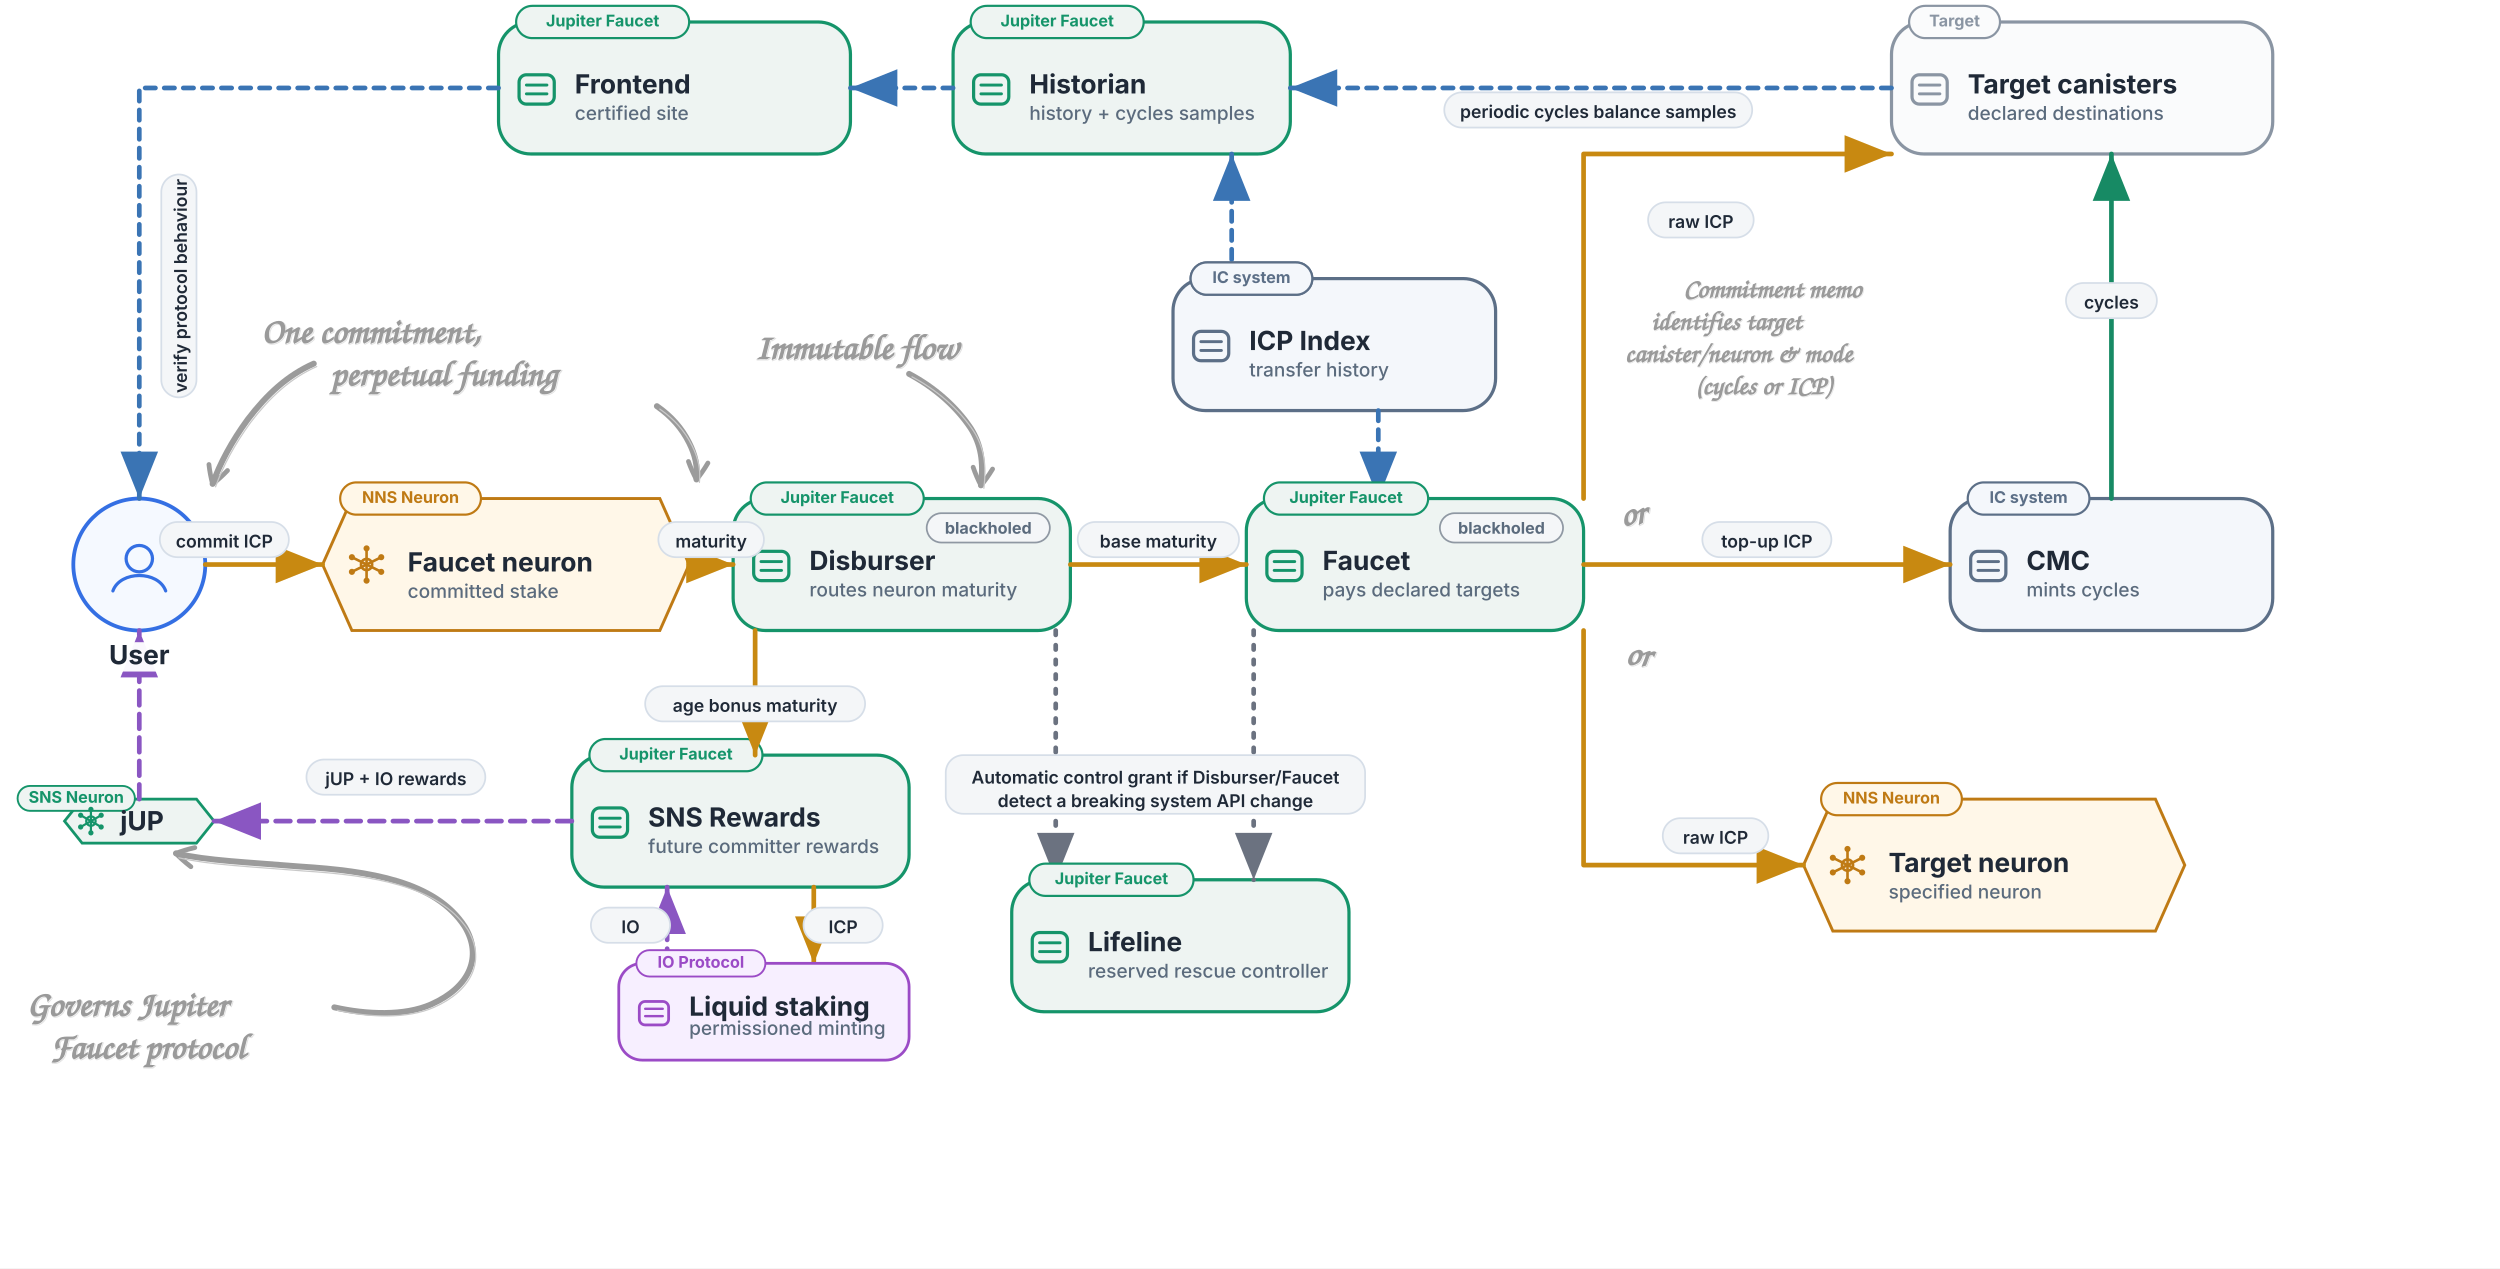
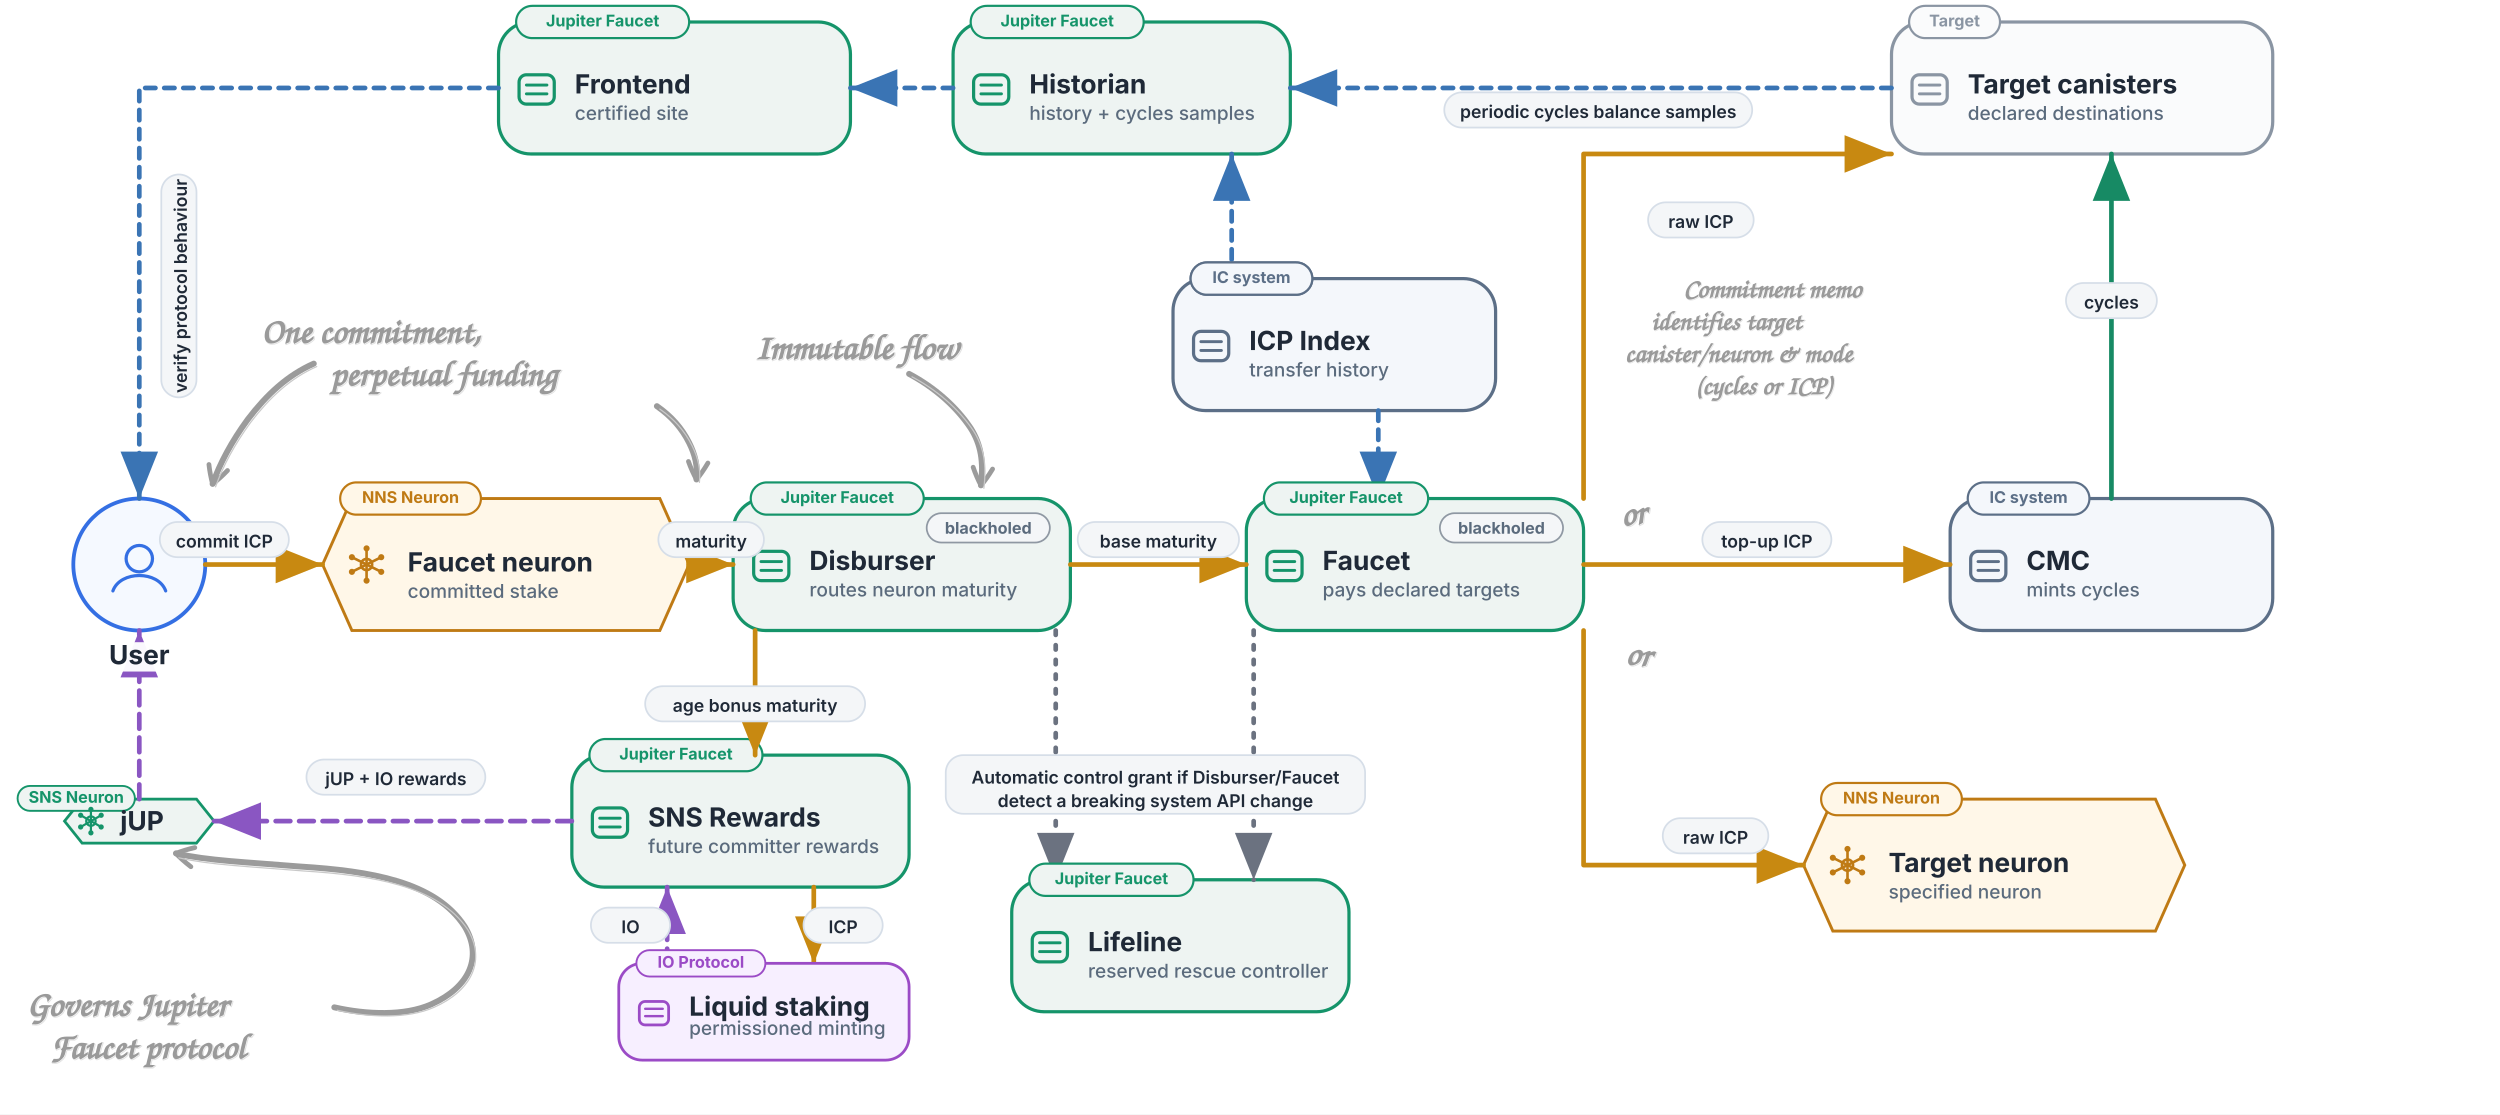
- <svg xmlns="http://www.w3.org/2000/svg" width="1705" height="865" viewBox="0 55 1705 865">
+ <svg xmlns="http://www.w3.org/2000/svg" width="1705" height="760" viewBox="0 55 1705 760">
  <defs>
    <style>
.title{fill:#1f2937;font:700 34px Inter,ui-sans-serif,system-ui,-apple-system,BlinkMacSystemFont,"Segoe UI",sans-serif}.subtitle{fill:#5b6b7d;font:500 16px Inter,ui-sans-serif,system-ui,-apple-system,BlinkMacSystemFont,"Segoe UI",sans-serif}.lbl{fill:#1f2937;font:700 18px Inter,ui-sans-serif,system-ui,-apple-system,BlinkMacSystemFont,"Segoe UI",sans-serif}.sub{fill:#5b6b7d;font:500 13px Inter,ui-sans-serif,system-ui,-apple-system,BlinkMacSystemFont,"Segoe UI",sans-serif}.tag{font:700 11px Inter,ui-sans-serif,system-ui,-apple-system,BlinkMacSystemFont,"Segoe UI",sans-serif}.legend{fill:#1f2937;font:600 12px Inter,ui-sans-serif,system-ui,-apple-system,BlinkMacSystemFont,"Segoe UI",sans-serif}.edgeLabel{fill:#1f2937;font:600 12px Inter,ui-sans-serif,system-ui,-apple-system,BlinkMacSystemFont,"Segoe UI",sans-serif}
</style>
    <marker id="arrow-icp" markerHeight="10" markerWidth="10" markerUnits="strokeWidth" orient="auto" refX="10" refY="4">
      <path d="M0,0 L10,4 L0,8 z" fill="#c88911" />
    </marker>
    <marker id="arrow-cycles" markerHeight="10" markerWidth="10" markerUnits="strokeWidth" orient="auto" refX="10" refY="4">
      <path d="M0,0 L10,4 L0,8 z" fill="#178a64" />
    </marker>
    <marker id="arrow-data" markerHeight="10" markerWidth="10" markerUnits="strokeWidth" orient="auto" refX="10" refY="4">
      <path d="M0,0 L10,4 L0,8 z" fill="#3a74b4" />
    </marker>
    <marker id="arrow-control" markerHeight="10" markerWidth="10" markerUnits="strokeWidth" orient="auto" refX="10" refY="4">
      <path d="M0,0 L10,4 L0,8 z" fill="#6b7280" />
    </marker>
    <marker id="arrow-jup" markerHeight="10" markerWidth="10" markerUnits="strokeWidth" orient="auto" refX="10" refY="4">
      <path d="M0,0 L10,4 L0,8 z" fill="#8a56c2" />
    </marker>
    <marker id="arrow-io" markerHeight="10" markerWidth="10" markerUnits="strokeWidth" orient="auto" refX="10" refY="4">
      <path d="M0,0 L10,4 L0,8 z" fill="#b44bd1" />
    </marker>
    <marker id="arrow-handwritten" markerWidth="18" markerHeight="18" markerUnits="userSpaceOnUse" orient="auto" refX="14" refY="9">
      <path d="M 2 2.5 C 6.5 4.5, 11.5 7.2, 14 9 C 11.1 11.1, 6.2 14.0, 2.4 15.8" fill="none" stroke="#9b9b9b" stroke-width="3.25" stroke-linecap="round" stroke-linejoin="round" />
    </marker>
  </defs>
-   <rect fill="#fff" width="1705" height="865" x="0" y="55" />
+   <rect fill="#fff" width="1705" height="760" x="0" y="55" />
  <g>
    <circle cx="95" cy="440" fill="#f5f9ff" r="45" stroke="#346fe3" stroke-width="2.6" />
    <circle cx="95" cy="436" fill="none" r="9" stroke="#346fe3" stroke-width="2.2" />
    <path d="M 77,458 C 82,444 108,444 113,458" fill="none" stroke="#346fe3" stroke-linecap="round" stroke-width="2.2" />
  </g>
  <g>
    <rect fill="#eef4f2" height="90" rx="22" ry="22" stroke="#15946a" stroke-width="2.2" width="240" x="340" y="70" />
    <rect fill="#eef4f2" height="22" rx="11" ry="11" stroke="#15946a" stroke-width="1.5" width="118" x="352" y="59" />
    <text class="tag" fill="#15946a" text-anchor="middle" x="411.0" y="73">Jupiter Faucet</text>
    <rect fill="none" height="20" rx="5" ry="5" stroke="#15946a" stroke-width="2.2" width="24" x="354" y="106" />
    <line stroke="#15946a" stroke-linecap="round" stroke-width="2" x1="359" x2="373" y1="113" y2="113" />
    <line stroke="#15946a" stroke-linecap="round" stroke-width="2" x1="359" x2="373" y1="119" y2="119" />
    <text class="lbl" dominant-baseline="middle" x="392" y="112">Frontend</text>
    <text class="sub" dominant-baseline="middle" x="392" y="132">certified site</text>
  </g>
  <g>
    <rect fill="#eef4f2" height="90" rx="22" ry="22" stroke="#15946a" stroke-width="2.2" width="230" x="650" y="70" />
    <rect fill="#eef4f2" height="22" rx="11" ry="11" stroke="#15946a" stroke-width="1.5" width="118" x="662" y="59" />
    <text class="tag" fill="#15946a" text-anchor="middle" x="721.0" y="73">Jupiter Faucet</text>
    <rect fill="none" height="20" rx="5" ry="5" stroke="#15946a" stroke-width="2.2" width="24" x="664" y="106" />
    <line stroke="#15946a" stroke-linecap="round" stroke-width="2" x1="669" x2="683" y1="113" y2="113" />
    <line stroke="#15946a" stroke-linecap="round" stroke-width="2" x1="669" x2="683" y1="119" y2="119" />
    <text class="lbl" dominant-baseline="middle" x="702" y="112">Historian</text>
    <text class="sub" dominant-baseline="middle" x="702" y="132">history + cycles samples</text>
  </g>
  <g>
    <rect fill="#fafbfc" height="90" rx="22" ry="22" stroke="#8a95a3" stroke-width="2.2" width="260" x="1290" y="70" />
    <rect fill="#fafbfc" height="22" rx="11" ry="11" stroke="#8a95a3" stroke-width="1.5" width="62" x="1302" y="59" />
    <text class="tag" fill="#8a95a3" text-anchor="middle" x="1333.0" y="73">Target</text>
    <rect fill="none" height="20" rx="5" ry="5" stroke="#8a95a3" stroke-width="2.2" width="24" x="1304" y="106" />
    <line stroke="#8a95a3" stroke-linecap="round" stroke-width="2" x1="1309" x2="1323" y1="113" y2="113" />
    <line stroke="#8a95a3" stroke-linecap="round" stroke-width="2" x1="1309" x2="1323" y1="119" y2="119" />
    <text class="lbl" dominant-baseline="middle" x="1342" y="112">Target canisters</text>
    <text class="sub" dominant-baseline="middle" x="1342" y="132">declared destinations</text>
  </g>
  <g>
    <rect fill="#f4f7fb" height="90" rx="22" ry="22" stroke="#5c6f87" stroke-width="2.2" width="220" x="800" y="245" />
    <rect fill="#f4f7fb" height="22" rx="11" ry="11" stroke="#5c6f87" stroke-width="1.5" width="83" x="812" y="234" />
    <text class="tag" fill="#5c6f87" text-anchor="middle" x="853.5" y="248">IC system</text>
    <rect fill="none" height="20" rx="5" ry="5" stroke="#5c6f87" stroke-width="2.2" width="24" x="814" y="281" />
    <line stroke="#5c6f87" stroke-linecap="round" stroke-width="2" x1="819" x2="833" y1="288" y2="288" />
    <line stroke="#5c6f87" stroke-linecap="round" stroke-width="2" x1="819" x2="833" y1="294" y2="294" />
    <text class="lbl" dominant-baseline="middle" x="852" y="287">ICP Index</text>
    <text class="sub" dominant-baseline="middle" x="852" y="307">transfer history</text>
  </g>
  <g>
    <polygon fill="#fff7e8" points="240,395 450,395 470,440.0 450,485 240,485 220,440.0" stroke="#bf7a14" stroke-width="2.0" />
    <rect fill="#fff7e8" height="22" rx="11" ry="11" stroke="#bf7a14" stroke-width="1.5" width="96" x="232" y="384" />
    <text class="tag" fill="#bf7a14" text-anchor="middle" x="280" y="398">NNS Neuron</text>
    <line stroke="#bf7a14" stroke-linecap="round" stroke-width="1.8" x1="250" x2="250" y1="440.0" y2="429.0" />
    <circle cx="250" cy="429.0" fill="#bf7a14" r="2.1" />
    <line stroke="#bf7a14" stroke-linecap="round" stroke-width="1.8" x1="250" x2="260" y1="440.0" y2="435.0" />
    <circle cx="260" cy="435.0" fill="#bf7a14" r="2.1" />
    <line stroke="#bf7a14" stroke-linecap="round" stroke-width="1.8" x1="250" x2="260" y1="440.0" y2="445.0" />
    <circle cx="260" cy="445.0" fill="#bf7a14" r="2.1" />
    <line stroke="#bf7a14" stroke-linecap="round" stroke-width="1.8" x1="250" x2="250" y1="440.0" y2="451.0" />
    <circle cx="250" cy="451.0" fill="#bf7a14" r="2.1" />
    <line stroke="#bf7a14" stroke-linecap="round" stroke-width="1.8" x1="250" x2="240" y1="440.0" y2="445.0" />
    <circle cx="240" cy="445.0" fill="#bf7a14" r="2.1" />
    <line stroke="#bf7a14" stroke-linecap="round" stroke-width="1.8" x1="250" x2="240" y1="440.0" y2="435.0" />
    <circle cx="240" cy="435.0" fill="#bf7a14" r="2.1" />
    <circle cx="250" cy="440.0" fill="none" r="3.8" stroke="#bf7a14" stroke-width="1.8" />
    <text class="lbl" dominant-baseline="middle" x="278" y="438.0">Faucet neuron</text>
    <text class="sub" dominant-baseline="middle" x="278" y="458.0">committed stake</text>
  </g>
  <g>
    <rect fill="#eef4f2" height="90" rx="22" ry="22" stroke="#15946a" stroke-width="2.2" width="230" x="500" y="395" />
    <rect fill="#eef4f2" height="22" rx="11" ry="11" stroke="#15946a" stroke-width="1.5" width="118" x="512" y="384" />
    <text class="tag" fill="#15946a" text-anchor="middle" x="571.0" y="398">Jupiter Faucet</text>
    <g>
      <rect fill="#f4f6f8" height="20" rx="10" ry="10" stroke="#8f98a3" stroke-width="1.2" width="84" x="632" y="405" />
      <text class="tag" fill="#5b6b7d" text-anchor="middle" x="674" y="419">blackholed</text>
    </g>
    <rect fill="none" height="20" rx="5" ry="5" stroke="#15946a" stroke-width="2.2" width="24" x="514" y="431" />
    <line stroke="#15946a" stroke-linecap="round" stroke-width="2" x1="519" x2="533" y1="438" y2="438" />
    <line stroke="#15946a" stroke-linecap="round" stroke-width="2" x1="519" x2="533" y1="444" y2="444" />
    <text class="lbl" dominant-baseline="middle" x="552" y="437">Disburser</text>
    <text class="sub" dominant-baseline="middle" x="552" y="457">routes neuron maturity</text>
  </g>
  <g>
    <rect fill="#eef4f2" height="90" rx="22" ry="22" stroke="#15946a" stroke-width="2.2" width="230" x="850" y="395" />
    <g>
      <rect fill="#f4f6f8" height="20" rx="10" ry="10" stroke="#8f98a3" stroke-width="1.2" width="84" x="982" y="405" />
      <text class="tag" fill="#5b6b7d" text-anchor="middle" x="1024" y="419">blackholed</text>
    </g>
    <rect fill="none" height="20" rx="5" ry="5" stroke="#15946a" stroke-width="2.2" width="24" x="864" y="431" />
    <line stroke="#15946a" stroke-linecap="round" stroke-width="2" x1="869" x2="883" y1="438" y2="438" />
    <line stroke="#15946a" stroke-linecap="round" stroke-width="2" x1="869" x2="883" y1="444" y2="444" />
    <text class="lbl" dominant-baseline="middle" x="902" y="437">Faucet</text>
    <text class="sub" dominant-baseline="middle" x="902" y="457">pays declared targets</text>
  </g>
  <g>
    <rect fill="#f4f7fb" height="90" rx="22" ry="22" stroke="#5c6f87" stroke-width="2.2" width="220" x="1330" y="395" />
    <rect fill="#f4f7fb" height="22" rx="11" ry="11" stroke="#5c6f87" stroke-width="1.5" width="83" x="1342" y="384" />
    <text class="tag" fill="#5c6f87" text-anchor="middle" x="1383.5" y="398">IC system</text>
    <rect fill="none" height="20" rx="5" ry="5" stroke="#5c6f87" stroke-width="2.2" width="24" x="1344" y="431" />
    <line stroke="#5c6f87" stroke-linecap="round" stroke-width="2" x1="1349" x2="1363" y1="438" y2="438" />
    <line stroke="#5c6f87" stroke-linecap="round" stroke-width="2" x1="1349" x2="1363" y1="444" y2="444" />
    <text class="lbl" dominant-baseline="middle" x="1382" y="437">CMC</text>
    <text class="sub" dominant-baseline="middle" x="1382" y="457">mints cycles</text>
  </g>
  <g>
    <polygon fill="#fff7e8" points="1250,600 1470,600 1490,645.0 1470,690 1250,690 1230,645.0" stroke="#bf7a14" stroke-width="2.0" />
    <rect fill="#fff7e8" height="22" rx="11" ry="11" stroke="#bf7a14" stroke-width="1.5" width="96" x="1242" y="589" />
    <text class="tag" fill="#bf7a14" text-anchor="middle" x="1290" y="603">NNS Neuron</text>
    <line stroke="#bf7a14" stroke-linecap="round" stroke-width="1.8" x1="1260" x2="1260" y1="645.0" y2="634.0" />
    <circle cx="1260" cy="634.0" fill="#bf7a14" r="2.1" />
    <line stroke="#bf7a14" stroke-linecap="round" stroke-width="1.8" x1="1260" x2="1270" y1="645.0" y2="640.0" />
    <circle cx="1270" cy="640.0" fill="#bf7a14" r="2.1" />
    <line stroke="#bf7a14" stroke-linecap="round" stroke-width="1.8" x1="1260" x2="1270" y1="645.0" y2="650.0" />
    <circle cx="1270" cy="650.0" fill="#bf7a14" r="2.1" />
    <line stroke="#bf7a14" stroke-linecap="round" stroke-width="1.8" x1="1260" x2="1260" y1="645.0" y2="656.0" />
    <circle cx="1260" cy="656.0" fill="#bf7a14" r="2.1" />
    <line stroke="#bf7a14" stroke-linecap="round" stroke-width="1.8" x1="1260" x2="1250" y1="645.0" y2="650.0" />
    <circle cx="1250" cy="650.0" fill="#bf7a14" r="2.1" />
    <line stroke="#bf7a14" stroke-linecap="round" stroke-width="1.8" x1="1260" x2="1250" y1="645.0" y2="640.0" />
    <circle cx="1250" cy="640.0" fill="#bf7a14" r="2.1" />
    <circle cx="1260" cy="645.0" fill="none" r="3.8" stroke="#bf7a14" stroke-width="1.8" />
    <text class="lbl" dominant-baseline="middle" x="1288" y="643.0">Target neuron</text>
    <text class="sub" dominant-baseline="middle" x="1288" y="663.0">specified neuron</text>
  </g>
  <g>
    <polygon fill="#eef4f2" points="56,600 134,600 146,615 134,630 56,630 44,615" stroke="#15946a" stroke-width="1.9" />
    <rect fill="#eef4f2" height="17" rx="8.5" ry="8.5" stroke="#15946a" stroke-width="1.3" width="80" x="12" y="591" />
    <text class="tag" fill="#15946a" text-anchor="middle" x="52" y="602.5">SNS Neuron</text>
    <line stroke="#15946a" stroke-linecap="round" stroke-width="1.5" x1="62" x2="62" y1="615" y2="607" />
    <circle cx="62" cy="607" fill="#15946a" r="1.8" />
    <line stroke="#15946a" stroke-linecap="round" stroke-width="1.5" x1="62" x2="69" y1="615" y2="611" />
    <circle cx="69" cy="611" fill="#15946a" r="1.8" />
    <line stroke="#15946a" stroke-linecap="round" stroke-width="1.5" x1="62" x2="69" y1="615" y2="619" />
    <circle cx="69" cy="619" fill="#15946a" r="1.8" />
    <line stroke="#15946a" stroke-linecap="round" stroke-width="1.5" x1="62" x2="62" y1="615" y2="623" />
    <circle cx="62" cy="623" fill="#15946a" r="1.8" />
    <line stroke="#15946a" stroke-linecap="round" stroke-width="1.5" x1="62" x2="55" y1="615" y2="619" />
    <circle cx="55" cy="619" fill="#15946a" r="1.8" />
    <line stroke="#15946a" stroke-linecap="round" stroke-width="1.5" x1="62" x2="55" y1="615" y2="611" />
    <circle cx="55" cy="611" fill="#15946a" r="1.8" />
    <circle cx="62" cy="615" fill="none" r="3.2" stroke="#15946a" stroke-width="1.5" />
    <text class="lbl" dominant-baseline="middle" font-size="14" x="82" y="614.5">jUP</text>
  </g>
  <g>
    <rect fill="#eef4f2" height="90" rx="22" ry="22" stroke="#15946a" stroke-width="2.2" width="230" x="390" y="570" />
    <rect fill="#eef4f2" height="22" rx="11" ry="11" stroke="#15946a" stroke-width="1.5" width="118" x="402" y="559" />
    <text class="tag" fill="#15946a" text-anchor="middle" x="461.0" y="573">Jupiter Faucet</text>
    <rect fill="none" height="20" rx="5" ry="5" stroke="#15946a" stroke-width="2.2" width="24" x="404" y="606" />
    <line stroke="#15946a" stroke-linecap="round" stroke-width="2" x1="409" x2="423" y1="613" y2="613" />
    <line stroke="#15946a" stroke-linecap="round" stroke-width="2" x1="409" x2="423" y1="619" y2="619" />
    <text class="lbl" dominant-baseline="middle" x="442" y="612">SNS Rewards</text>
    <text class="sub" dominant-baseline="middle" x="442" y="632">future committer rewards</text>
  </g>
  <g>
    <rect fill="#eef4f2" height="90" rx="22" ry="22" stroke="#15946a" stroke-width="2.2" width="230" x="690" y="655" />
    <rect fill="none" height="20" rx="5" ry="5" stroke="#15946a" stroke-width="2.2" width="24" x="704" y="691" />
    <line stroke="#15946a" stroke-linecap="round" stroke-width="2" x1="709" x2="723" y1="698" y2="698" />
    <line stroke="#15946a" stroke-linecap="round" stroke-width="2" x1="709" x2="723" y1="704" y2="704" />
    <text class="lbl" dominant-baseline="middle" x="742" y="697">Lifeline</text>
    <text class="sub" dominant-baseline="middle" x="742" y="717">reserved rescue controller</text>
  </g>
  <path d="M 340,115 L 95,115 L 95,395" fill="none" marker-end="url(#arrow-data)" stroke-dasharray="7 6" stroke="#3a74b4" stroke-linecap="round" stroke-linejoin="round" stroke-width="3.2" />
  <path d="M 650,115 L 580,115" fill="none" marker-end="url(#arrow-data)" stroke-dasharray="7 6" stroke="#3a74b4" stroke-linecap="round" stroke-linejoin="round" stroke-width="3.2" />
  <path d="M 1290,115 L 880,115" fill="none" marker-end="url(#arrow-data)" stroke-dasharray="7 6" stroke="#3a74b4" stroke-linecap="round" stroke-linejoin="round" stroke-width="3.2" />
  <path d="M 840,245 L 840,160" fill="none" marker-end="url(#arrow-data)" stroke-dasharray="7 6" stroke="#3a74b4" stroke-linecap="round" stroke-linejoin="round" stroke-width="3.2" />
  <path d="M 940,335 L 940,395" fill="none" marker-end="url(#arrow-data)" stroke-dasharray="7 6" stroke="#3a74b4" stroke-linecap="round" stroke-linejoin="round" stroke-width="3.2" />
  <path d="M 140,440 L 220,440" fill="none" marker-end="url(#arrow-icp)" stroke="#c88911" stroke-linecap="round" stroke-linejoin="round" stroke-width="3.2" />
  <path d="M 470,440 L 500,440" fill="none" marker-end="url(#arrow-icp)" stroke="#c88911" stroke-linecap="round" stroke-linejoin="round" stroke-width="3.2" />
  <path d="M 730,440 L 850,440" fill="none" marker-end="url(#arrow-icp)" stroke="#c88911" stroke-linecap="round" stroke-linejoin="round" stroke-width="3.2" />
  <path d="M 515,485 L 515,570" fill="none" marker-end="url(#arrow-icp)" stroke="#c88911" stroke-linecap="round" stroke-linejoin="round" stroke-width="3.2" />
  <path d="M 1080,440 L 1330,440" fill="none" marker-end="url(#arrow-icp)" stroke="#c88911" stroke-linecap="round" stroke-linejoin="round" stroke-width="3.2" />
  <path d="M 1080,395 L 1080,160 L 1290,160" fill="none" marker-end="url(#arrow-icp)" stroke="#c88911" stroke-linecap="round" stroke-linejoin="round" stroke-width="3.2" />
  <path d="M 1080,485 L 1080,645 L 1230,645" fill="none" marker-end="url(#arrow-icp)" stroke="#c88911" stroke-linecap="round" stroke-linejoin="round" stroke-width="3.2" />
  <path d="M 1440,395 L 1440,160" fill="none" marker-end="url(#arrow-cycles)" stroke="#178a64" stroke-linecap="round" stroke-linejoin="round" stroke-width="3.2" />
  <path d="M 720,485 L 720,655" fill="none" marker-end="url(#arrow-control)" stroke-dasharray="3 7" stroke="#6b7280" stroke-linecap="round" stroke-linejoin="round" stroke-width="3.2" />
  <path d="M 855,485 L 855,655" fill="none" marker-end="url(#arrow-control)" stroke-dasharray="3 7" stroke="#6b7280" stroke-linecap="round" stroke-linejoin="round" stroke-width="3.2" />
  <path d="M 390,615 L 146,615" fill="none" marker-end="url(#arrow-jup)" stroke-dasharray="10 6" stroke="#8a56c2" stroke-linecap="round" stroke-linejoin="round" stroke-width="3.2" />
  <path d="M 95,600 L 95,485" fill="none" marker-end="url(#arrow-jup)" stroke-dasharray="10 6" stroke="#8a56c2" stroke-linecap="round" stroke-linejoin="round" stroke-width="3.2" />
  <path d="M 555,660 L 555,712" fill="none" marker-end="url(#arrow-icp)" stroke="#c88911" stroke-linecap="round" stroke-linejoin="round" stroke-width="3.2" />
  <path d="M 455,712 L 455,660" fill="none" marker-end="url(#arrow-jup)" stroke-dasharray="10 6" stroke="#8a56c2" stroke-linecap="round" stroke-linejoin="round" stroke-width="3.2" />
  <g>
    <rect fill="#f7efff" height="66" rx="16" ry="16" stroke="#9b4bc6" stroke-width="1.9" width="198" x="422" y="712" />
    <rect fill="#f7efff" height="18" rx="9" ry="9" stroke="#9b4bc6" stroke-width="1.3" width="88" x="434" y="703" />
    <text class="tag" fill="#9b4bc6" text-anchor="middle" x="478" y="715">IO Protocol</text>
    <rect fill="none" height="16" rx="4" ry="4" stroke="#9b4bc6" stroke-width="1.9" width="20" x="436" y="738" />
    <line stroke="#9b4bc6" stroke-linecap="round" stroke-width="1.6" x1="440" x2="452" y1="743" y2="743" />
    <line stroke="#9b4bc6" stroke-linecap="round" stroke-width="1.6" x1="440" x2="452" y1="748" y2="748" />
    <text class="lbl" dominant-baseline="middle" font-size="15" x="470" y="741">Liquid staking</text>
    <text class="sub" dominant-baseline="middle" font-size="11.5" x="470" y="756">permissioned minting</text>
  </g>
  <g transform="translate(122,250) rotate(-90)">
    <rect fill="#f4f6f8" height="24" rx="12" ry="12" stroke="#d6dee8" stroke-width="1.2" width="152" x="-76" y="-12" />
    <text class="edgeLabel" dominant-baseline="middle" text-anchor="middle" x="0" y="1">verify protocol behaviour</text>
  </g>
  <g transform="translate(1090,130)">
    <rect fill="#f4f6f8" height="24" rx="12" ry="12" stroke="#d6dee8" stroke-width="1.2" width="210" x="-105.0" y="-12" />
    <text class="edgeLabel" dominant-baseline="middle" text-anchor="middle" x="0" y="1">periodic cycles balance samples</text>
  </g>
  <g transform="translate(270,585)">
    <rect fill="#f4f6f8" height="24" rx="12" ry="12" stroke="#d6dee8" stroke-width="1.2" width="122" x="-61.0" y="-12" />
    <text class="edgeLabel" dominant-baseline="middle" text-anchor="middle" x="0" y="1">jUP + IO rewards</text>
  </g>
  <g transform="translate(153,423)">
    <rect fill="#f4f6f8" height="24" rx="12" ry="12" stroke="#d6dee8" stroke-width="1.2" width="88" x="-44.0" y="-12" />
    <text class="edgeLabel" dominant-baseline="middle" text-anchor="middle" x="0" y="1">commit ICP</text>
  </g>
  <g transform="translate(485,423)">
    <rect fill="#f4f6f8" height="24" rx="12" ry="12" stroke="#d6dee8" stroke-width="1.2" width="72" x="-36.0" y="-12" />
    <text class="edgeLabel" dominant-baseline="middle" text-anchor="middle" x="0" y="1">maturity</text>
  </g>
  <g transform="translate(790,423)">
    <rect fill="#f4f6f8" height="24" rx="12" ry="12" stroke="#d6dee8" stroke-width="1.2" width="110" x="-55.0" y="-12" />
    <text class="edgeLabel" dominant-baseline="middle" text-anchor="middle" x="0" y="1">base maturity</text>
  </g>
  <g transform="translate(1160,205)">
    <rect fill="#f4f6f8" height="24" rx="12" ry="12" stroke="#d6dee8" stroke-width="1.2" width="72" x="-36.0" y="-12" />
    <text class="edgeLabel" dominant-baseline="middle" text-anchor="middle" x="0" y="1">raw ICP</text>
  </g>
  <g transform="translate(1205,423)">
    <rect fill="#f4f6f8" height="24" rx="12" ry="12" stroke="#d6dee8" stroke-width="1.2" width="88" x="-44.0" y="-12" />
    <text class="edgeLabel" dominant-baseline="middle" text-anchor="middle" x="0" y="1">top-up ICP</text>
  </g>
  <g transform="translate(1440,260)">
    <rect fill="#f4f6f8" height="24" rx="12" ry="12" stroke="#d6dee8" stroke-width="1.2" width="62" x="-31.0" y="-12" />
    <text class="edgeLabel" dominant-baseline="middle" text-anchor="middle" x="0" y="1">cycles</text>
  </g>
  <g transform="translate(1170,625)">
    <rect fill="#f4f6f8" height="24" rx="12" ry="12" stroke="#d6dee8" stroke-width="1.2" width="72" x="-36.0" y="-12" />
    <text class="edgeLabel" dominant-baseline="middle" text-anchor="middle" x="0" y="1">raw ICP</text>
  </g>
  <g transform="translate(515,535)">
    <rect fill="#f4f6f8" height="24" rx="12" ry="12" stroke="#d6dee8" stroke-width="1.2" width="150" x="-75.0" y="-12" />
    <text class="edgeLabel" dominant-baseline="middle" text-anchor="middle" x="0" y="1">age bonus maturity</text>
  </g>
  <g transform="translate(788,590)">
    <rect fill="#f4f6f8" height="40" rx="12" ry="12" stroke="#d6dee8" stroke-width="1.2" width="286" x="-143" y="-20" />
    <text class="edgeLabel" dominant-baseline="middle" text-anchor="middle" x="0" y="-5">Automatic control grant if Disburser/Faucet</text>
    <text class="edgeLabel" dominant-baseline="middle" text-anchor="middle" x="0" y="11">detect a breaking system API change</text>
  </g>
  <g transform="translate(575,686)">
    <rect fill="#f4f6f8" height="24" rx="12" ry="12" stroke="#d6dee8" stroke-width="1.2" width="54" x="-27.0" y="-12" />
    <text class="edgeLabel" dominant-baseline="middle" text-anchor="middle" x="0" y="1">ICP</text>
  </g>
  <g transform="translate(430,686)">
    <rect fill="#f4f6f8" height="24" rx="12" ry="12" stroke="#d6dee8" stroke-width="1.2" width="54" x="-27.0" y="-12" />
    <text class="edgeLabel" dominant-baseline="middle" text-anchor="middle" x="0" y="1">IO</text>
  </g>
  <g>
    <rect fill="#fff" fill-opacity="0.96" height="20" rx="8" ry="8" width="54" x="68" y="493" />
    <text class="lbl" text-anchor="middle" x="95" y="508">User</text>
  </g>
  <g>
    <rect fill="#f4f7fb" height="22" rx="11" ry="11" stroke="#5c6f87" stroke-width="1.5" width="83" x="812" y="234" />
    <text class="tag" fill="#5c6f87" text-anchor="middle" x="853.5" y="248">IC system</text>
  </g>
  <g>
    <rect fill="#eef4f2" height="22" rx="11" ry="11" stroke="#15946a" stroke-width="1.5" width="112" x="862" y="384" />
    <text class="tag" fill="#15946a" text-anchor="middle" x="918" y="398">Jupiter Faucet</text>
  </g>
  <g>
    <rect fill="#eef4f2" height="22" rx="11" ry="11" stroke="#15946a" stroke-width="1.5" width="112" x="702" y="644" />
    <text class="tag" fill="#15946a" text-anchor="middle" x="758" y="658">Jupiter Faucet</text>
  </g>
  <g id="annotation-one-commitment">
    <path d="M 214 303 C 196 311, 182 324, 169 341 C 158 356, 150 371, 145 385" fill="none" marker-end="url(#arrow-handwritten)" stroke="#9b9b9b" stroke-linecap="round" stroke-linejoin="round" stroke-width="4.05" />
    <path d="M 216 305 C 198 313, 184 326, 171 343 C 160 358, 152 373, 147 387" fill="none" stroke="#c9c9c9" stroke-linecap="round" stroke-linejoin="round" stroke-width="0.85" />
    <text x="178.5" y="289.5" style="fill:none;stroke:#d6d6d6;stroke-width:0.7;stroke-linejoin:round;opacity:0.7;font-family:'Comic Neue','Bradley Hand','Segoe Print','Comic Sans MS',cursive;font-size:24px;font-weight:700;letter-spacing:0.15px;">One commitment,</text>
    <text x="178" y="289" style="fill:#9a9a9a;font-family:'Comic Neue','Bradley Hand','Segoe Print','Comic Sans MS',cursive;font-size:24px;font-weight:700;letter-spacing:0.15px;">One commitment,</text>
  </g>
  <g id="annotation-perpetual-funding">
    <path d="M 448 332 C 458 339, 465 347, 470 357 C 474 365, 476 373, 475 382" fill="none" marker-end="url(#arrow-handwritten)" stroke="#9b9b9b" stroke-linecap="round" stroke-linejoin="round" stroke-width="4.05" />
    <path d="M 450 334 C 460 341, 467 349, 472 359 C 476 367, 478 375, 477 384" fill="none" stroke="#c9c9c9" stroke-linecap="round" stroke-linejoin="round" stroke-width="0.85" />
    <text x="225.5" y="318.5" style="fill:none;stroke:#d6d6d6;stroke-width:0.7;stroke-linejoin:round;opacity:0.7;font-family:'Comic Neue','Bradley Hand','Segoe Print','Comic Sans MS',cursive;font-size:24px;font-weight:700;letter-spacing:0.15px;">perpetual funding</text>
    <text x="225" y="318" style="fill:#9a9a9a;font-family:'Comic Neue','Bradley Hand','Segoe Print','Comic Sans MS',cursive;font-size:24px;font-weight:700;letter-spacing:0.15px;">perpetual funding</text>
  </g>
  <g id="annotation-immutable-flow">
    <path d="M 620 310 C 637 319, 652 332, 662 347 C 669 358, 671 370, 669 386" fill="none" marker-end="url(#arrow-handwritten)" stroke="#9b9b9b" stroke-linecap="round" stroke-linejoin="round" stroke-width="4.05" />
    <path d="M 622 312 C 639 321, 654 334, 664 349 C 671 360, 673 372, 671 388" fill="none" stroke="#c9c9c9" stroke-linecap="round" stroke-linejoin="round" stroke-width="0.85" />
    <text x="515.5" y="300.5" style="fill:none;stroke:#d6d6d6;stroke-width:0.7;stroke-linejoin:round;opacity:0.7;font-family:'Comic Neue','Bradley Hand','Segoe Print','Comic Sans MS',cursive;font-size:24px;font-weight:700;letter-spacing:0.15px;">Immutable flow</text>
    <text x="515" y="300" style="fill:#9a9a9a;font-family:'Comic Neue','Bradley Hand','Segoe Print','Comic Sans MS',cursive;font-size:24px;font-weight:700;letter-spacing:0.15px;">Immutable flow</text>
  </g>
  <g id="annotation-commitment-memo">
    <text x="1148.4" y="258.4" style="fill:none;stroke:#d6d6d6;stroke-width:0.55;stroke-linejoin:round;opacity:0.65;font-family:'Comic Neue','Bradley Hand','Segoe Print','Comic Sans MS',cursive;font-size:18px;font-weight:700;letter-spacing:0.1px;">Commitment memo</text>
    <text x="1148" y="258" style="fill:#9a9a9a;font-family:'Comic Neue','Bradley Hand','Segoe Print','Comic Sans MS',cursive;font-size:18px;font-weight:700;letter-spacing:0.1px;">Commitment memo</text>
    <text x="1126.4" y="280.4" style="fill:none;stroke:#d6d6d6;stroke-width:0.55;stroke-linejoin:round;opacity:0.65;font-family:'Comic Neue','Bradley Hand','Segoe Print','Comic Sans MS',cursive;font-size:18px;font-weight:700;letter-spacing:0.1px;">identifies target</text>
    <text x="1126" y="280" style="fill:#9a9a9a;font-family:'Comic Neue','Bradley Hand','Segoe Print','Comic Sans MS',cursive;font-size:18px;font-weight:700;letter-spacing:0.1px;">identifies target</text>
    <text x="1108.4" y="302.4" style="fill:none;stroke:#d6d6d6;stroke-width:0.55;stroke-linejoin:round;opacity:0.65;font-family:'Comic Neue','Bradley Hand','Segoe Print','Comic Sans MS',cursive;font-size:18px;font-weight:700;letter-spacing:0.1px;">canister/neuron &amp; mode</text>
    <text x="1108" y="302" style="fill:#9a9a9a;font-family:'Comic Neue','Bradley Hand','Segoe Print','Comic Sans MS',cursive;font-size:18px;font-weight:700;letter-spacing:0.1px;">canister/neuron &amp; mode</text>
    <text x="1156.4" y="324.4" style="fill:none;stroke:#d6d6d6;stroke-width:0.55;stroke-linejoin:round;opacity:0.65;font-family:'Comic Neue','Bradley Hand','Segoe Print','Comic Sans MS',cursive;font-size:18px;font-weight:700;letter-spacing:0.1px;">(cycles or ICP)</text>
    <text x="1156" y="324" style="fill:#9a9a9a;font-family:'Comic Neue','Bradley Hand','Segoe Print','Comic Sans MS',cursive;font-size:18px;font-weight:700;letter-spacing:0.1px;">(cycles or ICP)</text>
  </g>
  <g id="annotation-or-top">
    <text x="1106.5" y="414.5" transform="rotate(-7 1106.5 414.5)" style="fill:none;stroke:#d6d6d6;stroke-width:0.65;stroke-linejoin:round;opacity:0.7;font-family:'Comic Neue','Bradley Hand','Segoe Print','Comic Sans MS',cursive;font-size:24px;font-weight:700;letter-spacing:0.1px;">or</text>
    <text x="1106" y="414" transform="rotate(-7 1106 414)" style="fill:#9a9a9a;font-family:'Comic Neue','Bradley Hand','Segoe Print','Comic Sans MS',cursive;font-size:24px;font-weight:700;letter-spacing:0.1px;">or</text>
  </g>
  <g id="annotation-or-bottom">
    <text x="1108.5" y="508.5" transform="rotate(6 1108.5 508.5)" style="fill:none;stroke:#d6d6d6;stroke-width:0.65;stroke-linejoin:round;opacity:0.7;font-family:'Comic Neue','Bradley Hand','Segoe Print','Comic Sans MS',cursive;font-size:24px;font-weight:700;letter-spacing:0.1px;">or</text>
    <text x="1108" y="508" transform="rotate(6 1108 508)" style="fill:#9a9a9a;font-family:'Comic Neue','Bradley Hand','Segoe Print','Comic Sans MS',cursive;font-size:24px;font-weight:700;letter-spacing:0.1px;">or</text>
  </g>
  <g id="annotation-jup-governance">
    <path d="M 228 742 C 250 747, 276 748, 294 740 C 321 728, 329 707, 317 687 C 297 656, 252 649, 205 646 C 169 643, 141 642, 120 637" fill="none" marker-end="url(#arrow-handwritten)" stroke="#9b9b9b" stroke-linecap="round" stroke-linejoin="round" stroke-width="4.05" />
    <path d="M 230 744 C 252 749, 278 750, 296 742 C 323 730, 331 709, 319 689 C 299 659, 254 652, 207 649 C 171 646, 143 645, 122 640" fill="none" stroke="#c9c9c9" stroke-linecap="round" stroke-linejoin="round" stroke-width="0.85" />
    <text x="18.5" y="748.5" style="fill:none;stroke:#d6d6d6;stroke-width:0.7;stroke-linejoin:round;opacity:0.7;font-family:'Comic Neue','Bradley Hand','Segoe Print','Comic Sans MS',cursive;font-size:24px;font-weight:700;letter-spacing:0.15px;">Governs Jupiter</text>
    <text x="18" y="748" style="fill:#9a9a9a;font-family:'Comic Neue','Bradley Hand','Segoe Print','Comic Sans MS',cursive;font-size:24px;font-weight:700;letter-spacing:0.15px;">Governs Jupiter</text>
    <text x="34.5" y="777.5" style="fill:none;stroke:#d6d6d6;stroke-width:0.7;stroke-linejoin:round;opacity:0.7;font-family:'Comic Neue','Bradley Hand','Segoe Print','Comic Sans MS',cursive;font-size:24px;font-weight:700;letter-spacing:0.15px;">Faucet protocol</text>
    <text x="34" y="777" style="fill:#9a9a9a;font-family:'Comic Neue','Bradley Hand','Segoe Print','Comic Sans MS',cursive;font-size:24px;font-weight:700;letter-spacing:0.15px;">Faucet protocol</text>
  </g>
  <line stroke="#d9e2ec" stroke-width="1.5" x1="50" x2="1850" y1="922" y2="922" />
  <text class="legend" x="60" y="946">Legend</text>
  <line marker-end="url(#arrow-icp)" stroke="#c88911" stroke-width="3.2" x1="135" x2="169" y1="940" y2="940" />
  <text class="legend" x="182" y="945">ICP</text>
  <line marker-end="url(#arrow-cycles)" stroke="#178a64" stroke-width="3.2" x1="228" x2="262" y1="940" y2="940" />
  <text class="legend" x="275" y="945">Cycles</text>
  <line marker-end="url(#arrow-data)" stroke-dasharray="7 6" stroke="#3a74b4" stroke-width="3.2" x1="342" x2="376" y1="940" y2="940" />
  <text class="legend" x="389" y="945">Observed data</text>
  <line marker-end="url(#arrow-control)" stroke-dasharray="3 7" stroke="#6b7280" stroke-width="3.2" x1="505" x2="539" y1="940" y2="940" />
  <text class="legend" x="552" y="945">Control</text>
  <line marker-end="url(#arrow-jup)" stroke-dasharray="10 6" stroke="#8a56c2" stroke-width="3.2" x1="630" x2="664" y1="940" y2="940" />
  <text class="legend" x="677" y="945">Rewards</text>
</svg>
